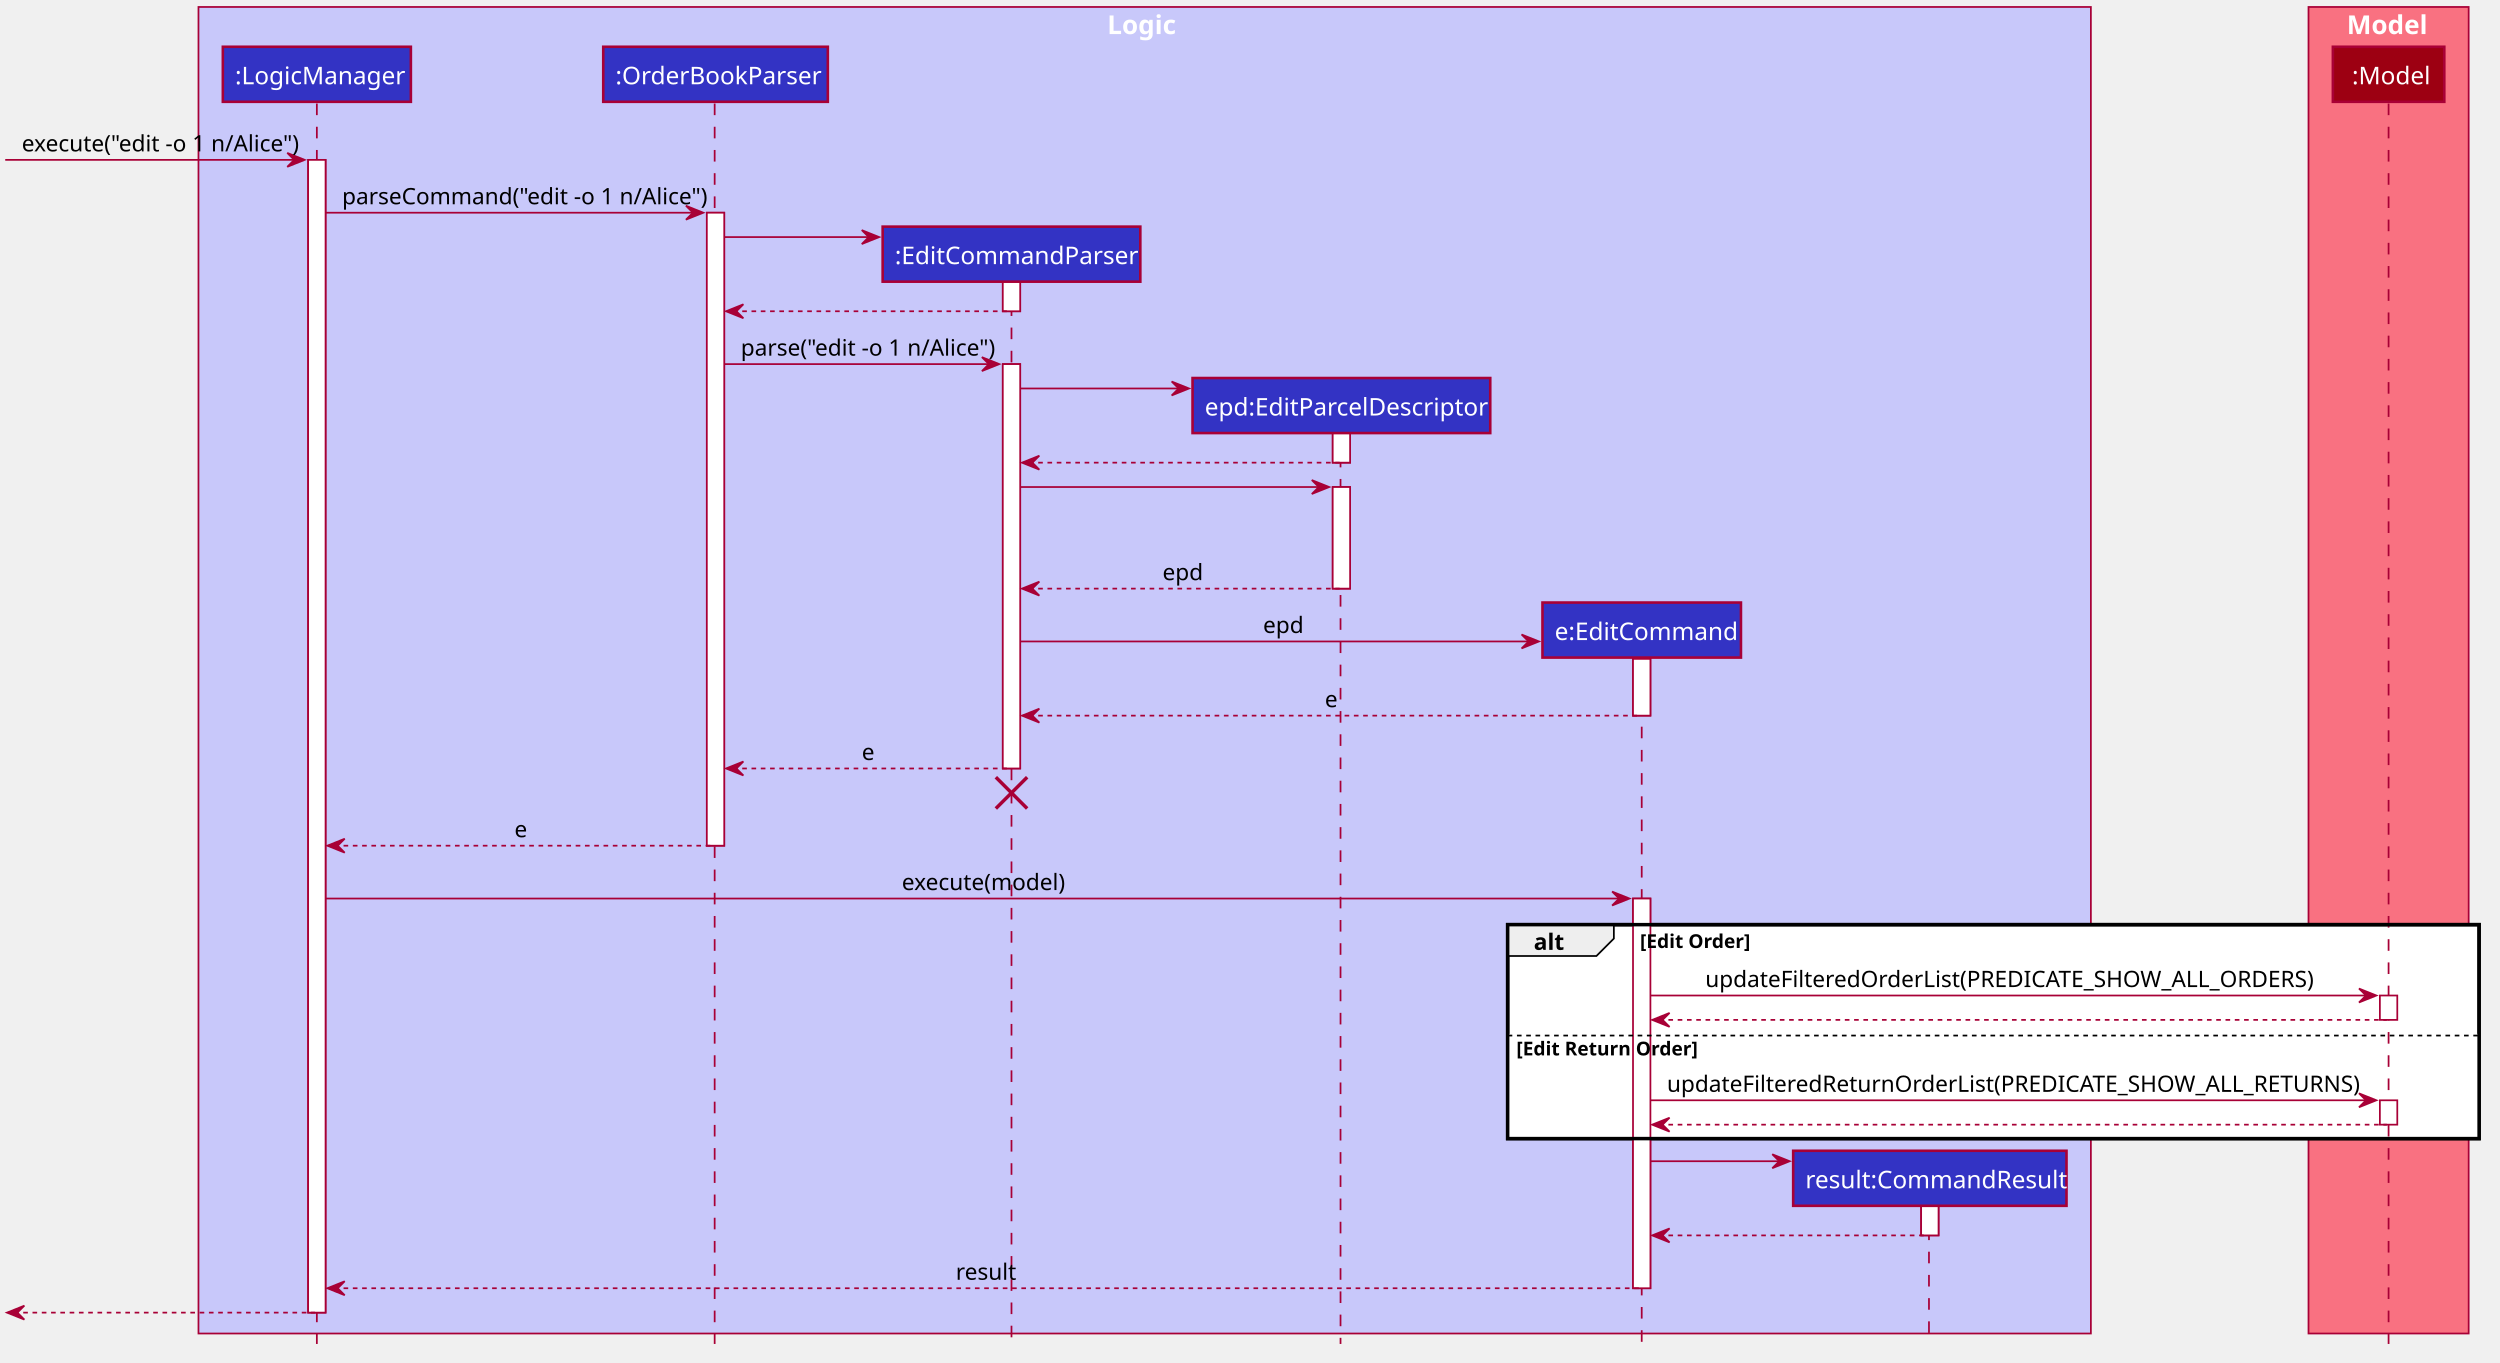
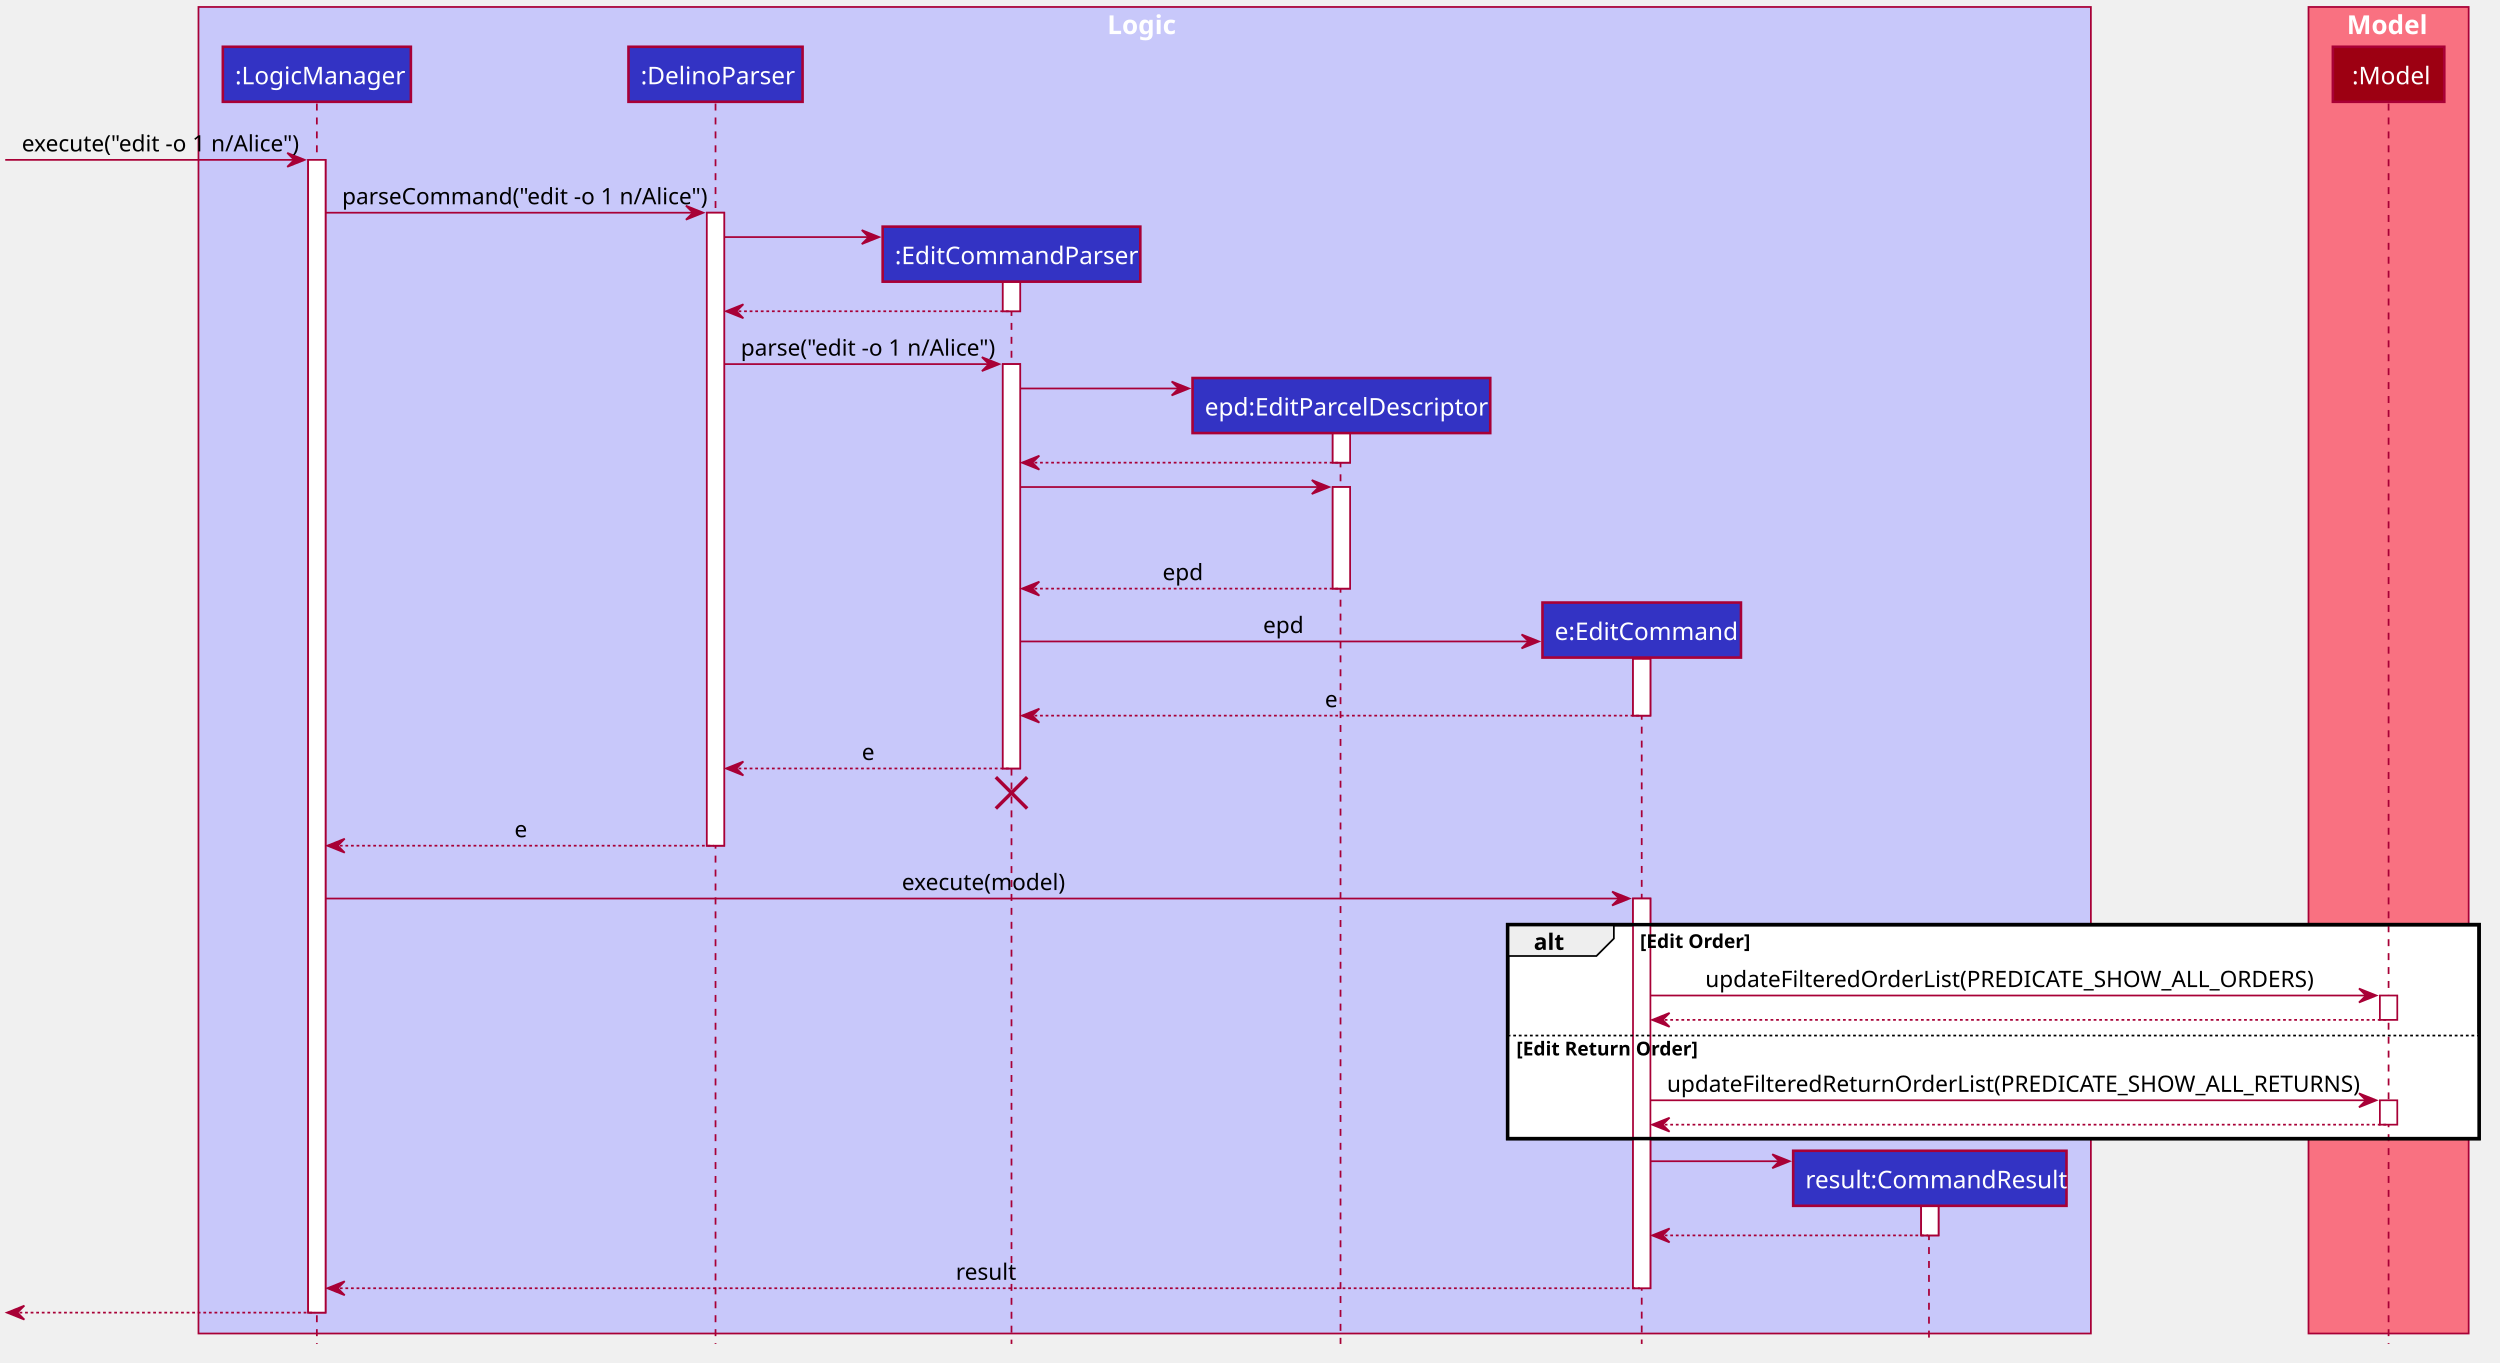
- <svg xmlns="http://www.w3.org/2000/svg" contentScriptType="application/ecmascript" contentStyleType="text/css" height="587.25px" preserveAspectRatio="none" style="width:1077px;height:587px;" version="1.1" viewBox="0 0 1077 587" width="1077px" zoomAndPan="magnify">
+ <svg xmlns="http://www.w3.org/2000/svg" contentScriptType="application/ecmascript" contentStyleType="text/css" height="978.75px" preserveAspectRatio="none" style="width:1795px;height:978px;" version="1.1" viewBox="0 0 1795 978" width="1795px" zoomAndPan="magnify">
  <defs />
  <g>
-     <rect fill="#C8C8FA" height="571.477" style="stroke: #A80036; stroke-width: 0.75;" width="815.25" x="85.5" y="3" />
-     <text fill="#FFFFFF" font-family="sans-serif" font-size="11.25" font-weight="bold" lengthAdjust="spacingAndGlyphs" textLength="29.25" x="477" y="14.678">Logic</text>
-     <rect fill="#F97181" height="571.477" style="stroke: #A80036; stroke-width: 0.75;" width="69" x="994.5" y="3" />
-     <text fill="#FFFFFF" font-family="sans-serif" font-size="11.25" font-weight="bold" lengthAdjust="spacingAndGlyphs" textLength="33" x="1011" y="14.678">Model</text>
-     <rect fill="#FFFFFF" height="496.606" style="stroke: #A80036; stroke-width: 0.75;" width="7.5" x="132.75" y="68.871" />
-     <rect fill="#FFFFFF" height="272.69" style="stroke: #A80036; stroke-width: 0.75;" width="7.5" x="304.5" y="91.635" />
-     <rect fill="#FFFFFF" height="24.457" style="stroke: #A80036; stroke-width: 0.75;" width="7.5" x="432" y="109.635" />
-     <rect fill="#FFFFFF" height="174.205" style="stroke: #A80036; stroke-width: 0.75;" width="7.5" x="432" y="156.856" />
-     <rect fill="#FFFFFF" height="24.457" style="stroke: #A80036; stroke-width: 0.75;" width="7.5" x="574.125" y="174.856" />
-     <rect fill="#FFFFFF" height="43.764" style="stroke: #A80036; stroke-width: 0.75;" width="7.5" x="574.125" y="209.812" />
-     <rect fill="#FFFFFF" height="24.457" style="stroke: #A80036; stroke-width: 0.75;" width="7.5" x="703.5" y="283.84" />
-     <rect fill="#FFFFFF" height="167.889" style="stroke: #A80036; stroke-width: 0.75;" width="7.5" x="703.5" y="387.088" />
-     <rect fill="#FFFFFF" height="24.457" style="stroke: #A80036; stroke-width: 0.75;" width="7.5" x="827.625" y="507.756" />
-     <rect fill="#FFFFFF" height="10.5" style="stroke: #A80036; stroke-width: 0.75;" width="7.5" x="1025.25" y="428.865" />
-     <rect fill="#FFFFFF" height="10.5" style="stroke: #A80036; stroke-width: 0.75;" width="7.5" x="1025.25" y="474.006" />
-     <rect fill="#FFFFFF" height="92.168" style="stroke: #000000; stroke-width: 1.5;" width="418.5" x="649.5" y="398.338" />
-     <rect fill="#FFFFFF" height="45.141" style="stroke: none; stroke-width: 0.75;" width="418.5" x="649.5" y="445.365" />
-     <line style="stroke: #A80036; stroke-width: 0.75; stroke-dasharray: 5.0,5.0;" x1="136.5" x2="136.5" y1="44.607" y2="578.977" />
-     <line style="stroke: #A80036; stroke-width: 0.75; stroke-dasharray: 5.0,5.0;" x1="307.875" x2="307.875" y1="44.607" y2="578.977" />
-     <line style="stroke: #A80036; stroke-width: 0.75; stroke-dasharray: 5.0,5.0;" x1="435.75" x2="435.75" y1="121.113" y2="578.977" />
-     <line style="stroke: #A80036; stroke-width: 0.75; stroke-dasharray: 5.0,5.0;" x1="577.5" x2="577.5" y1="186.334" y2="578.977" />
-     <line style="stroke: #A80036; stroke-width: 0.75; stroke-dasharray: 5.0,5.0;" x1="707.25" x2="707.25" y1="283.055" y2="578.977" />
-     <line style="stroke: #A80036; stroke-width: 0.75; stroke-dasharray: 5.0,5.0;" x1="831" x2="831" y1="519.234" y2="578.977" />
-     <line style="stroke: #A80036; stroke-width: 0.75; stroke-dasharray: 5.0,5.0;" x1="1029" x2="1029" y1="44.607" y2="578.977" />
-     <rect fill="#3333C4" height="23.707" style="stroke: #A80036; stroke-width: 1.125;" width="81" x="96" y="20.15" />
-     <text fill="#FFFFFF" font-family="sans-serif" font-size="10.5" lengthAdjust="spacingAndGlyphs" textLength="70.5" x="101.25" y="36.3">:LogicManager</text>
-     <rect fill="#3333C4" height="23.707" style="stroke: #A80036; stroke-width: 1.125;" width="96.75" x="259.875" y="20.15" />
-     <text fill="#FFFFFF" font-family="sans-serif" font-size="10.5" lengthAdjust="spacingAndGlyphs" textLength="86.25" x="265.125" y="36.3">:OrderBookParser</text>
-     <rect fill="#9D0012" height="23.707" style="stroke: #A80036; stroke-width: 1.125;" width="48" x="1005" y="20.15" />
-     <text fill="#FFFFFF" font-family="sans-serif" font-size="10.5" lengthAdjust="spacingAndGlyphs" textLength="31.5" x="1013.25" y="36.3">:Model</text>
-     <rect fill="#FFFFFF" height="496.606" style="stroke: #A80036; stroke-width: 0.75;" width="7.5" x="132.75" y="68.871" />
-     <rect fill="#FFFFFF" height="272.69" style="stroke: #A80036; stroke-width: 0.75;" width="7.5" x="304.5" y="91.635" />
-     <rect fill="#FFFFFF" height="24.457" style="stroke: #A80036; stroke-width: 0.75;" width="7.5" x="432" y="109.635" />
-     <rect fill="#FFFFFF" height="174.205" style="stroke: #A80036; stroke-width: 0.75;" width="7.5" x="432" y="156.856" />
-     <rect fill="#FFFFFF" height="24.457" style="stroke: #A80036; stroke-width: 0.75;" width="7.5" x="574.125" y="174.856" />
-     <rect fill="#FFFFFF" height="43.764" style="stroke: #A80036; stroke-width: 0.75;" width="7.5" x="574.125" y="209.812" />
-     <rect fill="#FFFFFF" height="24.457" style="stroke: #A80036; stroke-width: 0.75;" width="7.5" x="703.5" y="283.84" />
-     <rect fill="#FFFFFF" height="167.889" style="stroke: #A80036; stroke-width: 0.75;" width="7.5" x="703.5" y="387.088" />
-     <rect fill="#FFFFFF" height="24.457" style="stroke: #A80036; stroke-width: 0.75;" width="7.5" x="827.625" y="507.756" />
-     <rect fill="#FFFFFF" height="10.5" style="stroke: #A80036; stroke-width: 0.75;" width="7.5" x="1025.25" y="428.865" />
-     <rect fill="#FFFFFF" height="10.5" style="stroke: #A80036; stroke-width: 0.75;" width="7.5" x="1025.25" y="474.006" />
-     <polygon fill="#A80036" points="123.75,65.871,131.25,68.871,123.75,71.871,126.75,68.871" style="stroke: #A80036; stroke-width: 0.75;" />
-     <line style="stroke: #A80036; stroke-width: 0.75;" x1="2.25" x2="128.25" y1="68.871" y2="68.871" />
-     <text fill="#000000" font-family="sans-serif" font-size="9.75" lengthAdjust="spacingAndGlyphs" textLength="116.25" x="9.375" y="65.229">execute("edit -o 1 n/Alice")</text>
-     <polygon fill="#A80036" points="295.5,88.635,303,91.635,295.5,94.635,298.5,91.635" style="stroke: #A80036; stroke-width: 0.75;" />
-     <line style="stroke: #A80036; stroke-width: 0.75;" x1="140.25" x2="300" y1="91.635" y2="91.635" />
-     <text fill="#000000" font-family="sans-serif" font-size="9.75" lengthAdjust="spacingAndGlyphs" textLength="150" x="147.375" y="87.992">parseCommand("edit -o 1 n/Alice")</text>
-     <polygon fill="#A80036" points="371.25,99.135,378.75,102.135,371.25,105.135,374.25,102.135" style="stroke: #A80036; stroke-width: 0.75;" />
-     <line style="stroke: #A80036; stroke-width: 0.75;" x1="312" x2="375.75" y1="102.135" y2="102.135" />
-     <rect fill="#3333C4" height="23.707" style="stroke: #A80036; stroke-width: 1.125;" width="111" x="380.25" y="97.635" />
-     <text fill="#FFFFFF" font-family="sans-serif" font-size="10.5" lengthAdjust="spacingAndGlyphs" textLength="100.5" x="385.5" y="113.785">:EditCommandParser</text>
-     <polygon fill="#A80036" points="320.25,131.092,312.75,134.092,320.25,137.092,317.25,134.092" style="stroke: #A80036; stroke-width: 0.75;" />
-     <line style="stroke: #A80036; stroke-width: 0.75; stroke-dasharray: 2.0,2.0;" x1="315.75" x2="435" y1="134.092" y2="134.092" />
-     <polygon fill="#A80036" points="423,153.856,430.5,156.856,423,159.856,426,156.856" style="stroke: #A80036; stroke-width: 0.75;" />
-     <line style="stroke: #A80036; stroke-width: 0.75;" x1="312" x2="427.5" y1="156.856" y2="156.856" />
-     <text fill="#000000" font-family="sans-serif" font-size="9.75" lengthAdjust="spacingAndGlyphs" textLength="105.75" x="319.125" y="153.213">parse("edit -o 1 n/Alice")</text>
-     <polygon fill="#A80036" points="504.75,164.356,512.25,167.356,504.75,170.356,507.75,167.356" style="stroke: #A80036; stroke-width: 0.75;" />
-     <line style="stroke: #A80036; stroke-width: 0.75;" x1="439.5" x2="509.25" y1="167.356" y2="167.356" />
-     <rect fill="#3333C4" height="23.707" style="stroke: #A80036; stroke-width: 1.125;" width="128.25" x="513.75" y="162.856" />
-     <text fill="#FFFFFF" font-family="sans-serif" font-size="10.5" lengthAdjust="spacingAndGlyphs" textLength="117.75" x="519" y="179.005">epd:EditParcelDescriptor</text>
-     <polygon fill="#A80036" points="447.75,196.312,440.25,199.312,447.75,202.312,444.75,199.312" style="stroke: #A80036; stroke-width: 0.75;" />
-     <line style="stroke: #A80036; stroke-width: 0.75; stroke-dasharray: 2.0,2.0;" x1="443.25" x2="577.125" y1="199.312" y2="199.312" />
-     <polygon fill="#A80036" points="565.125,206.812,572.625,209.812,565.125,212.812,568.125,209.812" style="stroke: #A80036; stroke-width: 0.75;" />
-     <line style="stroke: #A80036; stroke-width: 0.75;" x1="439.5" x2="569.625" y1="209.812" y2="209.812" />
-     <polygon fill="#A80036" points="447.75,250.576,440.25,253.576,447.75,256.576,444.75,253.576" style="stroke: #A80036; stroke-width: 0.75;" />
-     <line style="stroke: #A80036; stroke-width: 0.75; stroke-dasharray: 2.0,2.0;" x1="443.25" x2="577.125" y1="253.576" y2="253.576" />
-     <text fill="#000000" font-family="sans-serif" font-size="9.75" lengthAdjust="spacingAndGlyphs" textLength="15.75" x="500.812" y="249.934">epd</text>
-     <polygon fill="#A80036" points="655.5,273.34,663,276.34,655.5,279.34,658.5,276.34" style="stroke: #A80036; stroke-width: 0.75;" />
-     <line style="stroke: #A80036; stroke-width: 0.75;" x1="439.5" x2="660" y1="276.34" y2="276.34" />
-     <text fill="#000000" font-family="sans-serif" font-size="9.75" lengthAdjust="spacingAndGlyphs" textLength="15.75" x="544.125" y="272.697">epd</text>
-     <rect fill="#3333C4" height="23.707" style="stroke: #A80036; stroke-width: 1.125;" width="85.5" x="664.5" y="259.576" />
-     <text fill="#FFFFFF" font-family="sans-serif" font-size="10.5" lengthAdjust="spacingAndGlyphs" textLength="75" x="669.75" y="275.726">e:EditCommand</text>
-     <polygon fill="#A80036" points="447.75,305.297,440.25,308.297,447.75,311.297,444.75,308.297" style="stroke: #A80036; stroke-width: 0.75;" />
-     <line style="stroke: #A80036; stroke-width: 0.75; stroke-dasharray: 2.0,2.0;" x1="443.25" x2="706.5" y1="308.297" y2="308.297" />
-     <text fill="#000000" font-family="sans-serif" font-size="9.75" lengthAdjust="spacingAndGlyphs" textLength="5.25" x="570.75" y="304.654">e</text>
-     <polygon fill="#A80036" points="320.25,328.06,312.75,331.06,320.25,334.06,317.25,331.06" style="stroke: #A80036; stroke-width: 0.75;" />
-     <line style="stroke: #A80036; stroke-width: 0.75; stroke-dasharray: 2.0,2.0;" x1="315.75" x2="435" y1="331.06" y2="331.06" />
-     <text fill="#000000" font-family="sans-serif" font-size="9.75" lengthAdjust="spacingAndGlyphs" textLength="5.25" x="371.25" y="327.418">e</text>
-     <line style="stroke: #A80036; stroke-width: 1.5;" x1="429" x2="442.5" y1="334.81" y2="348.31" />
-     <line style="stroke: #A80036; stroke-width: 1.5;" x1="429" x2="442.5" y1="348.31" y2="334.81" />
-     <polygon fill="#A80036" points="148.5,361.324,141,364.324,148.5,367.324,145.5,364.324" style="stroke: #A80036; stroke-width: 0.75;" />
-     <line style="stroke: #A80036; stroke-width: 0.75; stroke-dasharray: 2.0,2.0;" x1="144" x2="307.5" y1="364.324" y2="364.324" />
-     <text fill="#000000" font-family="sans-serif" font-size="9.75" lengthAdjust="spacingAndGlyphs" textLength="5.25" x="221.625" y="360.682">e</text>
-     <polygon fill="#A80036" points="694.5,384.088,702,387.088,694.5,390.088,697.5,387.088" style="stroke: #A80036; stroke-width: 0.75;" />
-     <line style="stroke: #A80036; stroke-width: 0.75;" x1="140.25" x2="699" y1="387.088" y2="387.088" />
-     <text fill="#000000" font-family="sans-serif" font-size="9.75" lengthAdjust="spacingAndGlyphs" textLength="66.75" x="388.5" y="383.446">execute(model)</text>
-     <path d="M649.5,398.338 L695.25,398.338 L695.25,404.338 L687.75,411.838 L649.5,411.838 L649.5,398.338 " fill="#EEEEEE" style="stroke: #000000; stroke-width: 0.75;" />
-     <rect fill="none" height="92.168" style="stroke: #000000; stroke-width: 1.5;" width="418.5" x="649.5" y="398.338" />
-     <text fill="#000000" font-family="sans-serif" font-size="9.75" font-weight="bold" lengthAdjust="spacingAndGlyphs" textLength="12" x="660.75" y="409.209">alt</text>
-     <text fill="#000000" font-family="sans-serif" font-size="8.25" font-weight="bold" lengthAdjust="spacingAndGlyphs" textLength="47.25" x="706.5" y="408.402">[Edit Order]</text>
-     <polygon fill="#A80036" points="1016.25,425.865,1023.75,428.865,1016.25,431.865,1019.25,428.865" style="stroke: #A80036; stroke-width: 0.75;" />
-     <line style="stroke: #A80036; stroke-width: 0.75;" x1="711" x2="1020.75" y1="428.865" y2="428.865" />
-     <text fill="#000000" font-family="sans-serif" font-size="9.75" lengthAdjust="spacingAndGlyphs" textLength="267" x="734.625" y="425.223">updateFilteredOrderList(PREDICATE_SHOW_ALL_ORDERS)</text>
-     <polygon fill="#A80036" points="719.25,436.365,711.75,439.365,719.25,442.365,716.25,439.365" style="stroke: #A80036; stroke-width: 0.75;" />
-     <line style="stroke: #A80036; stroke-width: 0.75; stroke-dasharray: 2.0,2.0;" x1="714.75" x2="1028.25" y1="439.365" y2="439.365" />
-     <line style="stroke: #000000; stroke-width: 0.75; stroke-dasharray: 2.0,2.0;" x1="649.5" x2="1068" y1="446.115" y2="446.115" />
-     <text fill="#000000" font-family="sans-serif" font-size="8.25" font-weight="bold" lengthAdjust="spacingAndGlyphs" textLength="77.25" x="653.25" y="454.679">[Edit Return Order]</text>
-     <polygon fill="#A80036" points="1016.25,471.006,1023.75,474.006,1016.25,477.006,1019.25,474.006" style="stroke: #A80036; stroke-width: 0.75;" />
-     <line style="stroke: #A80036; stroke-width: 0.75;" x1="711" x2="1020.75" y1="474.006" y2="474.006" />
-     <text fill="#000000" font-family="sans-serif" font-size="9.75" lengthAdjust="spacingAndGlyphs" textLength="300" x="718.125" y="470.363">updateFilteredReturnOrderList(PREDICATE_SHOW_ALL_RETURNS)</text>
-     <polygon fill="#A80036" points="719.25,481.506,711.75,484.506,719.25,487.506,716.25,484.506" style="stroke: #A80036; stroke-width: 0.75;" />
-     <line style="stroke: #A80036; stroke-width: 0.75; stroke-dasharray: 2.0,2.0;" x1="714.75" x2="1028.25" y1="484.506" y2="484.506" />
-     <polygon fill="#A80036" points="763.5,497.256,771,500.256,763.5,503.256,766.5,500.256" style="stroke: #A80036; stroke-width: 0.75;" />
-     <line style="stroke: #A80036; stroke-width: 0.75;" x1="711" x2="768" y1="500.256" y2="500.256" />
-     <rect fill="#3333C4" height="23.707" style="stroke: #A80036; stroke-width: 1.125;" width="117.75" x="772.5" y="495.756" />
-     <text fill="#FFFFFF" font-family="sans-serif" font-size="10.5" lengthAdjust="spacingAndGlyphs" textLength="107.25" x="777.75" y="511.906">result:CommandResult</text>
-     <polygon fill="#A80036" points="719.25,529.213,711.75,532.213,719.25,535.213,716.25,532.213" style="stroke: #A80036; stroke-width: 0.75;" />
-     <line style="stroke: #A80036; stroke-width: 0.75; stroke-dasharray: 2.0,2.0;" x1="714.75" x2="830.625" y1="532.213" y2="532.213" />
-     <polygon fill="#A80036" points="148.5,551.977,141,554.977,148.5,557.977,145.5,554.977" style="stroke: #A80036; stroke-width: 0.75;" />
-     <line style="stroke: #A80036; stroke-width: 0.75; stroke-dasharray: 2.0,2.0;" x1="144" x2="706.5" y1="554.977" y2="554.977" />
-     <text fill="#000000" font-family="sans-serif" font-size="9.75" lengthAdjust="spacingAndGlyphs" textLength="24" x="411.75" y="551.334">result</text>
-     <polygon fill="#A80036" points="10.5,562.477,3,565.477,10.5,568.477,7.5,565.477" style="stroke: #A80036; stroke-width: 0.75;" />
-     <line style="stroke: #A80036; stroke-width: 0.75; stroke-dasharray: 2.0,2.0;" x1="6" x2="135.75" y1="565.477" y2="565.477" />
+     <rect fill="#C8C8FA" height="952.461" style="stroke: #A80036; stroke-width: 1.25;" width="1358.75" x="142.5" y="5" />
+     <text fill="#FFFFFF" font-family="sans-serif" font-size="18.75" font-weight="bold" lengthAdjust="spacingAndGlyphs" textLength="48.75" x="795" y="24.464">Logic</text>
+     <rect fill="#F97181" height="952.461" style="stroke: #A80036; stroke-width: 1.25;" width="115" x="1657.5" y="5" />
+     <text fill="#FFFFFF" font-family="sans-serif" font-size="18.75" font-weight="bold" lengthAdjust="spacingAndGlyphs" textLength="55" x="1685" y="24.464">Model</text>
+     <rect fill="#FFFFFF" height="827.676" style="stroke: #A80036; stroke-width: 1.25;" width="12.5" x="221.25" y="114.785" />
+     <rect fill="#FFFFFF" height="454.482" style="stroke: #A80036; stroke-width: 1.25;" width="12.5" x="507.5" y="152.725" />
+     <rect fill="#FFFFFF" height="40.762" style="stroke: #A80036; stroke-width: 1.25;" width="12.5" x="720" y="182.725" />
+     <rect fill="#FFFFFF" height="290.342" style="stroke: #A80036; stroke-width: 1.25;" width="12.5" x="720" y="261.426" />
+     <rect fill="#FFFFFF" height="40.762" style="stroke: #A80036; stroke-width: 1.25;" width="12.5" x="956.875" y="291.426" />
+     <rect fill="#FFFFFF" height="72.939" style="stroke: #A80036; stroke-width: 1.25;" width="12.5" x="956.875" y="349.688" />
+     <rect fill="#FFFFFF" height="40.762" style="stroke: #A80036; stroke-width: 1.25;" width="12.5" x="1172.5" y="473.066" />
+     <rect fill="#FFFFFF" height="279.815" style="stroke: #A80036; stroke-width: 1.25;" width="12.5" x="1172.5" y="645.146" />
+     <rect fill="#FFFFFF" height="40.762" style="stroke: #A80036; stroke-width: 1.25;" width="12.5" x="1379.375" y="846.26" />
+     <rect fill="#FFFFFF" height="17.5" style="stroke: #A80036; stroke-width: 1.25;" width="12.5" x="1708.75" y="714.775" />
+     <rect fill="#FFFFFF" height="17.5" style="stroke: #A80036; stroke-width: 1.25;" width="12.5" x="1708.75" y="790.01" />
+     <rect fill="#FFFFFF" height="153.613" style="stroke: #000000; stroke-width: 2.5;" width="697.5" x="1082.5" y="663.896" />
+     <rect fill="#FFFFFF" height="75.234" style="stroke: none; stroke-width: 1.25;" width="697.5" x="1082.5" y="742.275" />
+     <line style="stroke: #A80036; stroke-width: 1.25; stroke-dasharray: 5.0,5.0;" x1="227.5" x2="227.5" y1="74.346" y2="964.961" />
+     <line style="stroke: #A80036; stroke-width: 1.25; stroke-dasharray: 5.0,5.0;" x1="513.75" x2="513.75" y1="74.346" y2="964.961" />
+     <line style="stroke: #A80036; stroke-width: 1.25; stroke-dasharray: 5.0,5.0;" x1="726.25" x2="726.25" y1="201.856" y2="964.961" />
+     <line style="stroke: #A80036; stroke-width: 1.25; stroke-dasharray: 5.0,5.0;" x1="962.5" x2="962.5" y1="310.557" y2="964.961" />
+     <line style="stroke: #A80036; stroke-width: 1.25; stroke-dasharray: 5.0,5.0;" x1="1178.75" x2="1178.75" y1="471.758" y2="964.961" />
+     <line style="stroke: #A80036; stroke-width: 1.25; stroke-dasharray: 5.0,5.0;" x1="1385" x2="1385" y1="865.391" y2="964.961" />
+     <line style="stroke: #A80036; stroke-width: 1.25; stroke-dasharray: 5.0,5.0;" x1="1715" x2="1715" y1="74.346" y2="964.961" />
+     <rect fill="#3333C4" height="39.512" style="stroke: #A80036; stroke-width: 1.875;" width="135" x="160" y="33.584" />
+     <text fill="#FFFFFF" font-family="sans-serif" font-size="17.5" lengthAdjust="spacingAndGlyphs" textLength="117.5" x="168.75" y="60.501">:LogicManager</text>
+     <rect fill="#3333C4" height="39.512" style="stroke: #A80036; stroke-width: 1.875;" width="125" x="451.25" y="33.584" />
+     <text fill="#FFFFFF" font-family="sans-serif" font-size="17.5" lengthAdjust="spacingAndGlyphs" textLength="107.5" x="460" y="60.501">:DelinoParser</text>
+     <rect fill="#9D0012" height="39.512" style="stroke: #A80036; stroke-width: 1.875;" width="80" x="1675" y="33.584" />
+     <text fill="#FFFFFF" font-family="sans-serif" font-size="17.5" lengthAdjust="spacingAndGlyphs" textLength="52.5" x="1688.75" y="60.501">:Model</text>
+     <rect fill="#FFFFFF" height="827.676" style="stroke: #A80036; stroke-width: 1.25;" width="12.5" x="221.25" y="114.785" />
+     <rect fill="#FFFFFF" height="454.482" style="stroke: #A80036; stroke-width: 1.25;" width="12.5" x="507.5" y="152.725" />
+     <rect fill="#FFFFFF" height="40.762" style="stroke: #A80036; stroke-width: 1.25;" width="12.5" x="720" y="182.725" />
+     <rect fill="#FFFFFF" height="290.342" style="stroke: #A80036; stroke-width: 1.25;" width="12.5" x="720" y="261.426" />
+     <rect fill="#FFFFFF" height="40.762" style="stroke: #A80036; stroke-width: 1.25;" width="12.5" x="956.875" y="291.426" />
+     <rect fill="#FFFFFF" height="72.939" style="stroke: #A80036; stroke-width: 1.25;" width="12.5" x="956.875" y="349.688" />
+     <rect fill="#FFFFFF" height="40.762" style="stroke: #A80036; stroke-width: 1.25;" width="12.5" x="1172.5" y="473.066" />
+     <rect fill="#FFFFFF" height="279.815" style="stroke: #A80036; stroke-width: 1.25;" width="12.5" x="1172.5" y="645.146" />
+     <rect fill="#FFFFFF" height="40.762" style="stroke: #A80036; stroke-width: 1.25;" width="12.5" x="1379.375" y="846.26" />
+     <rect fill="#FFFFFF" height="17.5" style="stroke: #A80036; stroke-width: 1.25;" width="12.5" x="1708.75" y="714.775" />
+     <rect fill="#FFFFFF" height="17.5" style="stroke: #A80036; stroke-width: 1.25;" width="12.5" x="1708.75" y="790.01" />
+     <polygon fill="#A80036" points="206.25,109.785,218.75,114.785,206.25,119.785,211.25,114.785" style="stroke: #A80036; stroke-width: 1.25;" />
+     <line style="stroke: #A80036; stroke-width: 1.25;" x1="3.75" x2="213.75" y1="114.785" y2="114.785" />
+     <text fill="#000000" font-family="sans-serif" font-size="16.25" lengthAdjust="spacingAndGlyphs" textLength="193.75" x="15.625" y="108.715">execute("edit -o 1 n/Alice")</text>
+     <polygon fill="#A80036" points="492.5,147.725,505,152.725,492.5,157.725,497.5,152.725" style="stroke: #A80036; stroke-width: 1.25;" />
+     <line style="stroke: #A80036; stroke-width: 1.25;" x1="233.75" x2="500" y1="152.725" y2="152.725" />
+     <text fill="#000000" font-family="sans-serif" font-size="16.25" lengthAdjust="spacingAndGlyphs" textLength="250" x="245.625" y="146.654">parseCommand("edit -o 1 n/Alice")</text>
+     <polygon fill="#A80036" points="618.75,165.225,631.25,170.225,618.75,175.225,623.75,170.225" style="stroke: #A80036; stroke-width: 1.25;" />
+     <line style="stroke: #A80036; stroke-width: 1.25;" x1="520" x2="626.25" y1="170.225" y2="170.225" />
+     <rect fill="#3333C4" height="39.512" style="stroke: #A80036; stroke-width: 1.875;" width="185" x="633.75" y="162.725" />
+     <text fill="#FFFFFF" font-family="sans-serif" font-size="17.5" lengthAdjust="spacingAndGlyphs" textLength="167.5" x="642.5" y="189.641">:EditCommandParser</text>
+     <polygon fill="#A80036" points="533.75,218.486,521.25,223.486,533.75,228.486,528.75,223.486" style="stroke: #A80036; stroke-width: 1.25;" />
+     <line style="stroke: #A80036; stroke-width: 1.25; stroke-dasharray: 2.0,2.0;" x1="526.25" x2="725" y1="223.486" y2="223.486" />
+     <polygon fill="#A80036" points="705,256.426,717.5,261.426,705,266.426,710,261.426" style="stroke: #A80036; stroke-width: 1.25;" />
+     <line style="stroke: #A80036; stroke-width: 1.25;" x1="520" x2="712.5" y1="261.426" y2="261.426" />
+     <text fill="#000000" font-family="sans-serif" font-size="16.25" lengthAdjust="spacingAndGlyphs" textLength="176.25" x="531.875" y="255.355">parse("edit -o 1 n/Alice")</text>
+     <polygon fill="#A80036" points="841.25,273.926,853.75,278.926,841.25,283.926,846.25,278.926" style="stroke: #A80036; stroke-width: 1.25;" />
+     <line style="stroke: #A80036; stroke-width: 1.25;" x1="732.5" x2="848.75" y1="278.926" y2="278.926" />
+     <rect fill="#3333C4" height="39.512" style="stroke: #A80036; stroke-width: 1.875;" width="213.75" x="856.25" y="271.426" />
+     <text fill="#FFFFFF" font-family="sans-serif" font-size="17.5" lengthAdjust="spacingAndGlyphs" textLength="196.25" x="865" y="298.342">epd:EditParcelDescriptor</text>
+     <polygon fill="#A80036" points="746.25,327.188,733.75,332.188,746.25,337.188,741.25,332.188" style="stroke: #A80036; stroke-width: 1.25;" />
+     <line style="stroke: #A80036; stroke-width: 1.25; stroke-dasharray: 2.0,2.0;" x1="738.75" x2="961.875" y1="332.188" y2="332.188" />
+     <polygon fill="#A80036" points="941.875,344.688,954.375,349.688,941.875,354.688,946.875,349.688" style="stroke: #A80036; stroke-width: 1.25;" />
+     <line style="stroke: #A80036; stroke-width: 1.25;" x1="732.5" x2="949.375" y1="349.688" y2="349.688" />
+     <polygon fill="#A80036" points="746.25,417.627,733.75,422.627,746.25,427.627,741.25,422.627" style="stroke: #A80036; stroke-width: 1.25;" />
+     <line style="stroke: #A80036; stroke-width: 1.25; stroke-dasharray: 2.0,2.0;" x1="738.75" x2="961.875" y1="422.627" y2="422.627" />
+     <text fill="#000000" font-family="sans-serif" font-size="16.25" lengthAdjust="spacingAndGlyphs" textLength="26.25" x="834.688" y="416.556">epd</text>
+     <polygon fill="#A80036" points="1092.5,455.566,1105,460.566,1092.5,465.566,1097.5,460.566" style="stroke: #A80036; stroke-width: 1.25;" />
+     <line style="stroke: #A80036; stroke-width: 1.25;" x1="732.5" x2="1100" y1="460.566" y2="460.566" />
+     <text fill="#000000" font-family="sans-serif" font-size="16.25" lengthAdjust="spacingAndGlyphs" textLength="26.25" x="906.875" y="454.496">epd</text>
+     <rect fill="#3333C4" height="39.512" style="stroke: #A80036; stroke-width: 1.875;" width="142.5" x="1107.5" y="432.627" />
+     <text fill="#FFFFFF" font-family="sans-serif" font-size="17.5" lengthAdjust="spacingAndGlyphs" textLength="125" x="1116.25" y="459.543">e:EditCommand</text>
+     <polygon fill="#A80036" points="746.25,508.828,733.75,513.828,746.25,518.828,741.25,513.828" style="stroke: #A80036; stroke-width: 1.25;" />
+     <line style="stroke: #A80036; stroke-width: 1.25; stroke-dasharray: 2.0,2.0;" x1="738.75" x2="1177.5" y1="513.828" y2="513.828" />
+     <text fill="#000000" font-family="sans-serif" font-size="16.25" lengthAdjust="spacingAndGlyphs" textLength="8.75" x="951.25" y="507.758">e</text>
+     <polygon fill="#A80036" points="533.75,546.768,521.25,551.768,533.75,556.768,528.75,551.768" style="stroke: #A80036; stroke-width: 1.25;" />
+     <line style="stroke: #A80036; stroke-width: 1.25; stroke-dasharray: 2.0,2.0;" x1="526.25" x2="725" y1="551.768" y2="551.768" />
+     <text fill="#000000" font-family="sans-serif" font-size="16.25" lengthAdjust="spacingAndGlyphs" textLength="8.75" x="618.75" y="545.697">e</text>
+     <line style="stroke: #A80036; stroke-width: 2.5;" x1="715" x2="737.5" y1="558.018" y2="580.518" />
+     <line style="stroke: #A80036; stroke-width: 2.5;" x1="715" x2="737.5" y1="580.518" y2="558.018" />
+     <polygon fill="#A80036" points="247.5,602.207,235,607.207,247.5,612.207,242.5,607.207" style="stroke: #A80036; stroke-width: 1.25;" />
+     <line style="stroke: #A80036; stroke-width: 1.25; stroke-dasharray: 2.0,2.0;" x1="240" x2="512.5" y1="607.207" y2="607.207" />
+     <text fill="#000000" font-family="sans-serif" font-size="16.25" lengthAdjust="spacingAndGlyphs" textLength="8.75" x="369.375" y="601.136">e</text>
+     <polygon fill="#A80036" points="1157.5,640.146,1170,645.146,1157.5,650.146,1162.5,645.146" style="stroke: #A80036; stroke-width: 1.25;" />
+     <line style="stroke: #A80036; stroke-width: 1.25;" x1="233.75" x2="1165" y1="645.146" y2="645.146" />
+     <text fill="#000000" font-family="sans-serif" font-size="16.25" lengthAdjust="spacingAndGlyphs" textLength="111.25" x="647.5" y="639.076">execute(model)</text>
+     <path d="M1082.5,663.896 L1158.75,663.896 L1158.75,673.896 L1146.25,686.396 L1082.5,686.396 L1082.5,663.896 " fill="#EEEEEE" style="stroke: #000000; stroke-width: 1.25;" />
+     <rect fill="none" height="153.613" style="stroke: #000000; stroke-width: 2.5;" width="697.5" x="1082.5" y="663.896" />
+     <text fill="#000000" font-family="sans-serif" font-size="16.25" font-weight="bold" lengthAdjust="spacingAndGlyphs" textLength="20" x="1101.25" y="682.015">alt</text>
+     <text fill="#000000" font-family="sans-serif" font-size="13.75" font-weight="bold" lengthAdjust="spacingAndGlyphs" textLength="78.75" x="1177.5" y="680.67">[Edit Order]</text>
+     <polygon fill="#A80036" points="1693.75,709.775,1706.25,714.775,1693.75,719.775,1698.75,714.775" style="stroke: #A80036; stroke-width: 1.25;" />
+     <line style="stroke: #A80036; stroke-width: 1.25;" x1="1185" x2="1701.25" y1="714.775" y2="714.775" />
+     <text fill="#000000" font-family="sans-serif" font-size="16.25" lengthAdjust="spacingAndGlyphs" textLength="445" x="1224.375" y="708.705">updateFilteredOrderList(PREDICATE_SHOW_ALL_ORDERS)</text>
+     <polygon fill="#A80036" points="1198.75,727.275,1186.25,732.275,1198.75,737.275,1193.75,732.275" style="stroke: #A80036; stroke-width: 1.25;" />
+     <line style="stroke: #A80036; stroke-width: 1.25; stroke-dasharray: 2.0,2.0;" x1="1191.25" x2="1713.75" y1="732.275" y2="732.275" />
+     <line style="stroke: #000000; stroke-width: 1.25; stroke-dasharray: 2.0,2.0;" x1="1082.5" x2="1780" y1="743.525" y2="743.525" />
+     <text fill="#000000" font-family="sans-serif" font-size="13.75" font-weight="bold" lengthAdjust="spacingAndGlyphs" textLength="128.75" x="1088.75" y="757.799">[Edit Return Order]</text>
+     <polygon fill="#A80036" points="1693.75,785.01,1706.25,790.01,1693.75,795.01,1698.75,790.01" style="stroke: #A80036; stroke-width: 1.25;" />
+     <line style="stroke: #A80036; stroke-width: 1.25;" x1="1185" x2="1701.25" y1="790.01" y2="790.01" />
+     <text fill="#000000" font-family="sans-serif" font-size="16.25" lengthAdjust="spacingAndGlyphs" textLength="500" x="1196.875" y="783.939">updateFilteredReturnOrderList(PREDICATE_SHOW_ALL_RETURNS)</text>
+     <polygon fill="#A80036" points="1198.75,802.51,1186.25,807.51,1198.75,812.51,1193.75,807.51" style="stroke: #A80036; stroke-width: 1.25;" />
+     <line style="stroke: #A80036; stroke-width: 1.25; stroke-dasharray: 2.0,2.0;" x1="1191.25" x2="1713.75" y1="807.51" y2="807.51" />
+     <polygon fill="#A80036" points="1272.5,828.76,1285,833.76,1272.5,838.76,1277.5,833.76" style="stroke: #A80036; stroke-width: 1.25;" />
+     <line style="stroke: #A80036; stroke-width: 1.25;" x1="1185" x2="1280" y1="833.76" y2="833.76" />
+     <rect fill="#3333C4" height="39.512" style="stroke: #A80036; stroke-width: 1.875;" width="196.25" x="1287.5" y="826.26" />
+     <text fill="#FFFFFF" font-family="sans-serif" font-size="17.5" lengthAdjust="spacingAndGlyphs" textLength="178.75" x="1296.25" y="853.176">result:CommandResult</text>
+     <polygon fill="#A80036" points="1198.75,882.021,1186.25,887.021,1198.75,892.021,1193.75,887.021" style="stroke: #A80036; stroke-width: 1.25;" />
+     <line style="stroke: #A80036; stroke-width: 1.25; stroke-dasharray: 2.0,2.0;" x1="1191.25" x2="1384.375" y1="887.021" y2="887.021" />
+     <polygon fill="#A80036" points="247.5,919.961,235,924.961,247.5,929.961,242.5,924.961" style="stroke: #A80036; stroke-width: 1.25;" />
+     <line style="stroke: #A80036; stroke-width: 1.25; stroke-dasharray: 2.0,2.0;" x1="240" x2="1177.5" y1="924.961" y2="924.961" />
+     <text fill="#000000" font-family="sans-serif" font-size="16.25" lengthAdjust="spacingAndGlyphs" textLength="40" x="686.25" y="918.89">result</text>
+     <polygon fill="#A80036" points="17.5,937.461,5,942.461,17.5,947.461,12.5,942.461" style="stroke: #A80036; stroke-width: 1.25;" />
+     <line style="stroke: #A80036; stroke-width: 1.25; stroke-dasharray: 2.0,2.0;" x1="10" x2="226.25" y1="942.461" y2="942.461" />
  </g>
</svg>
